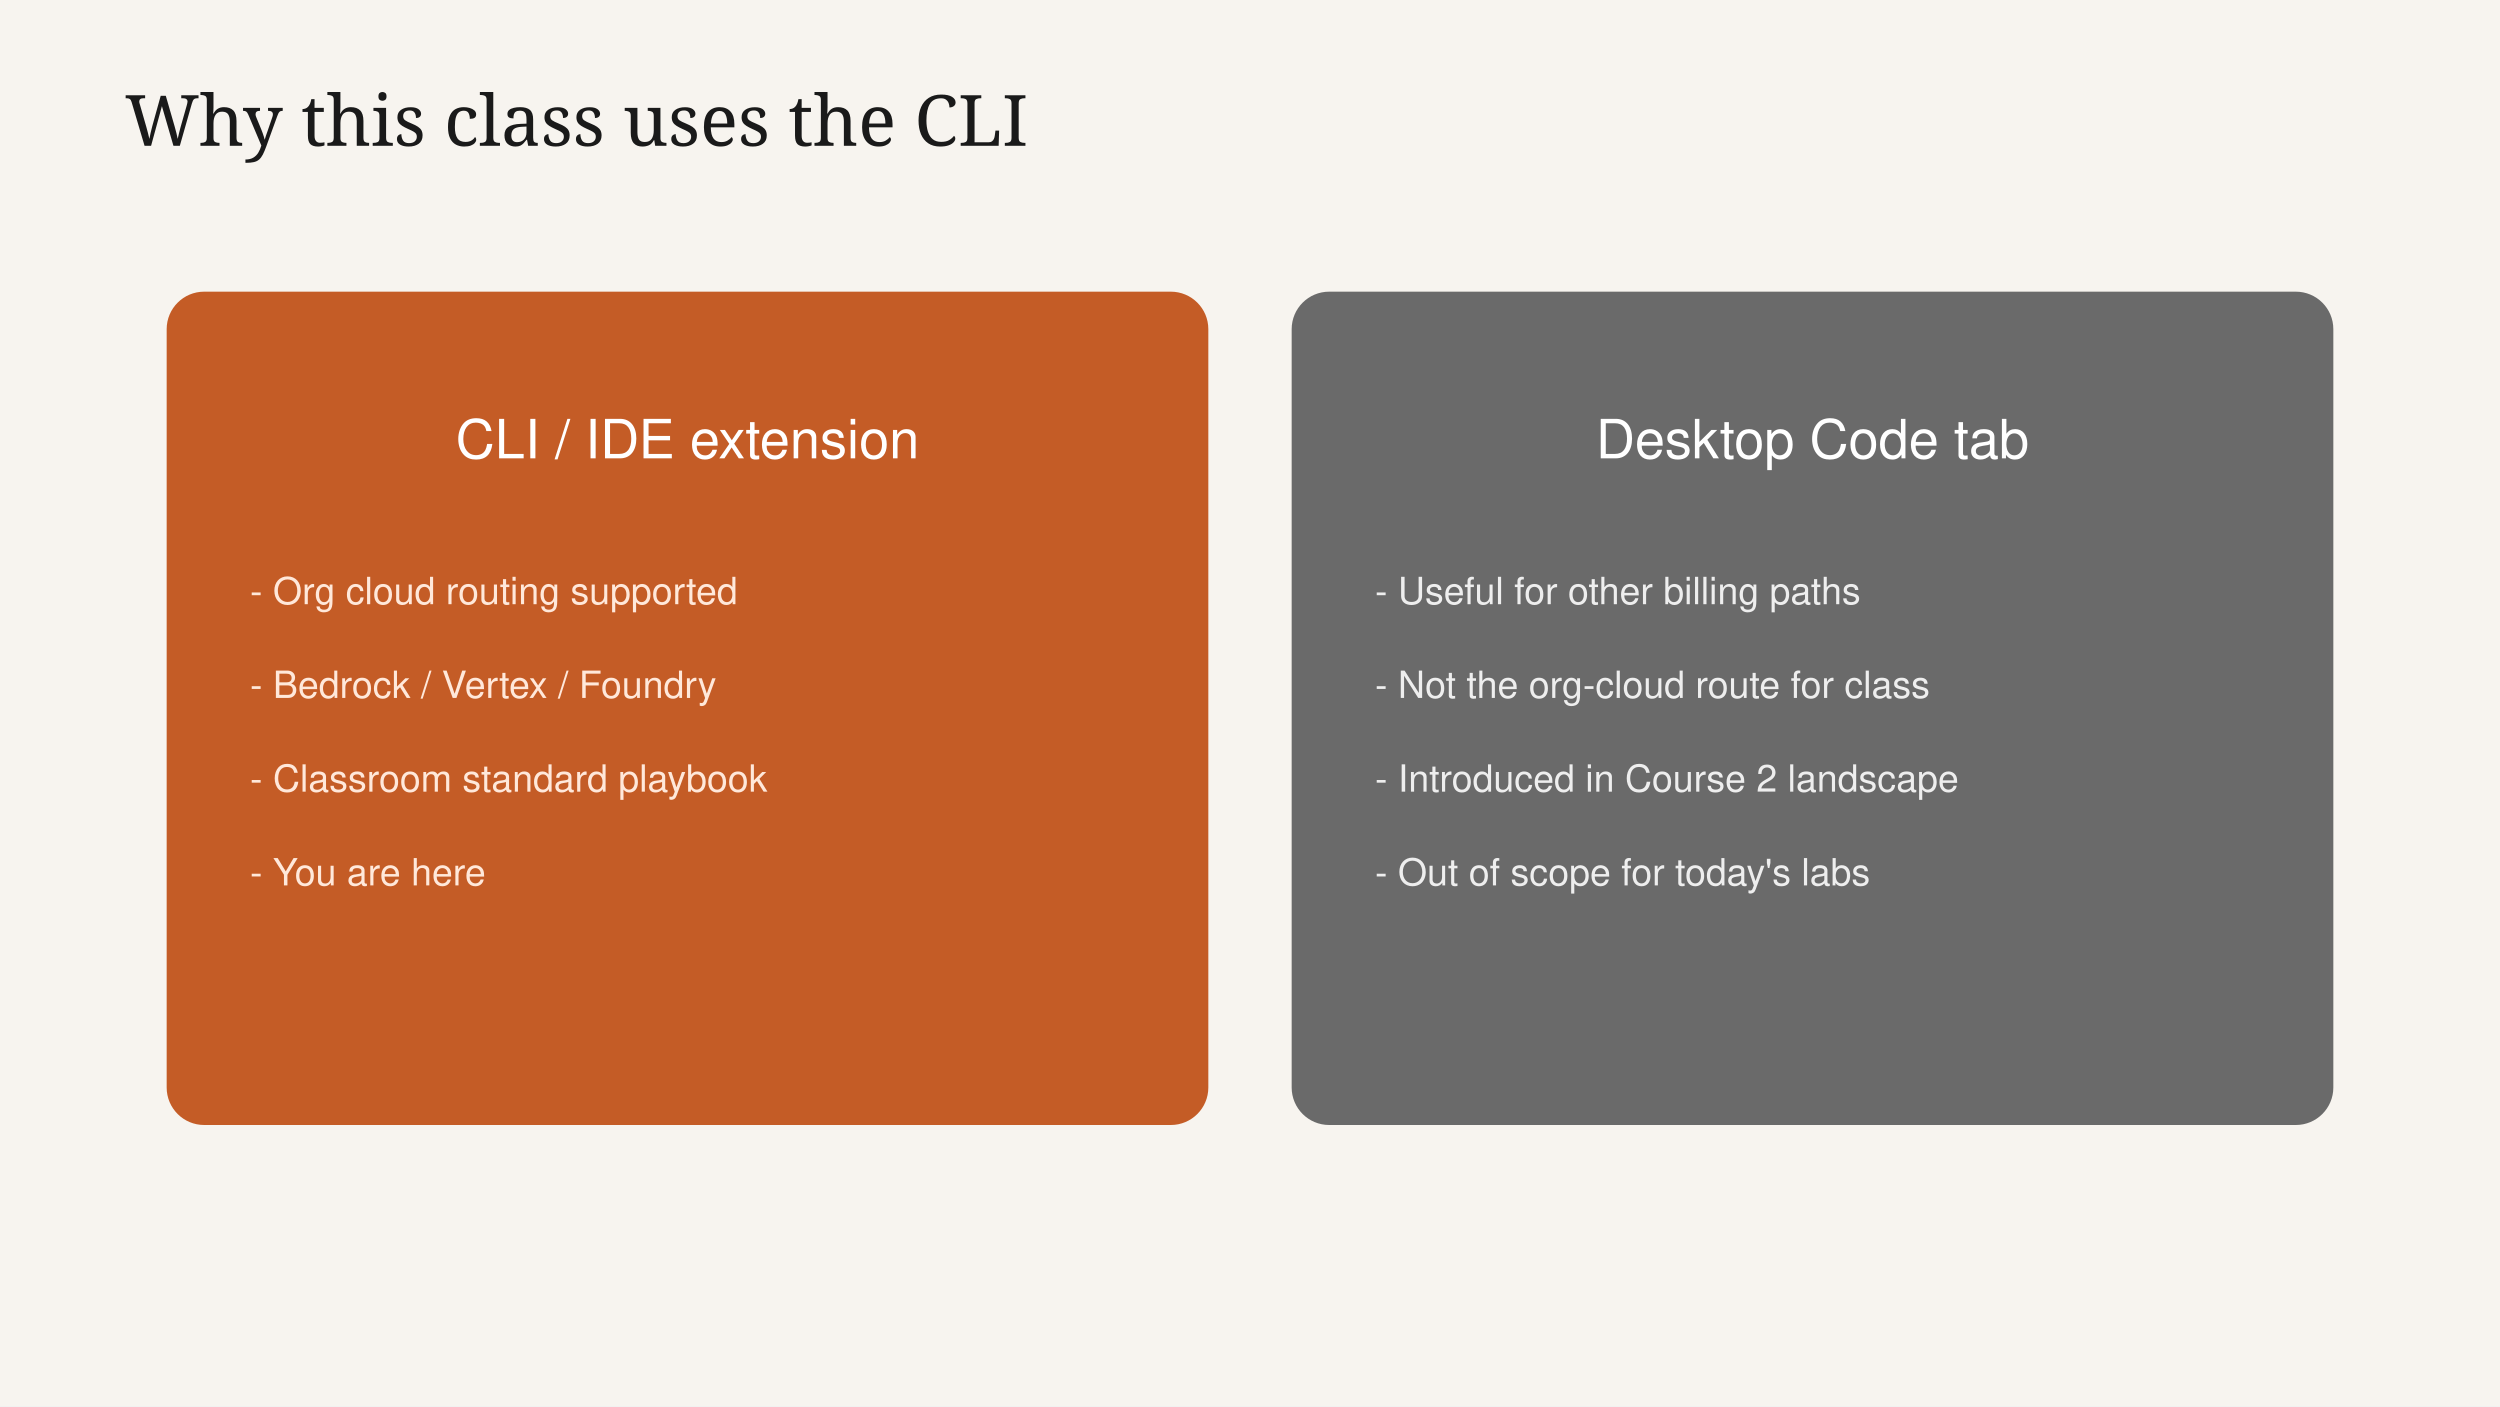
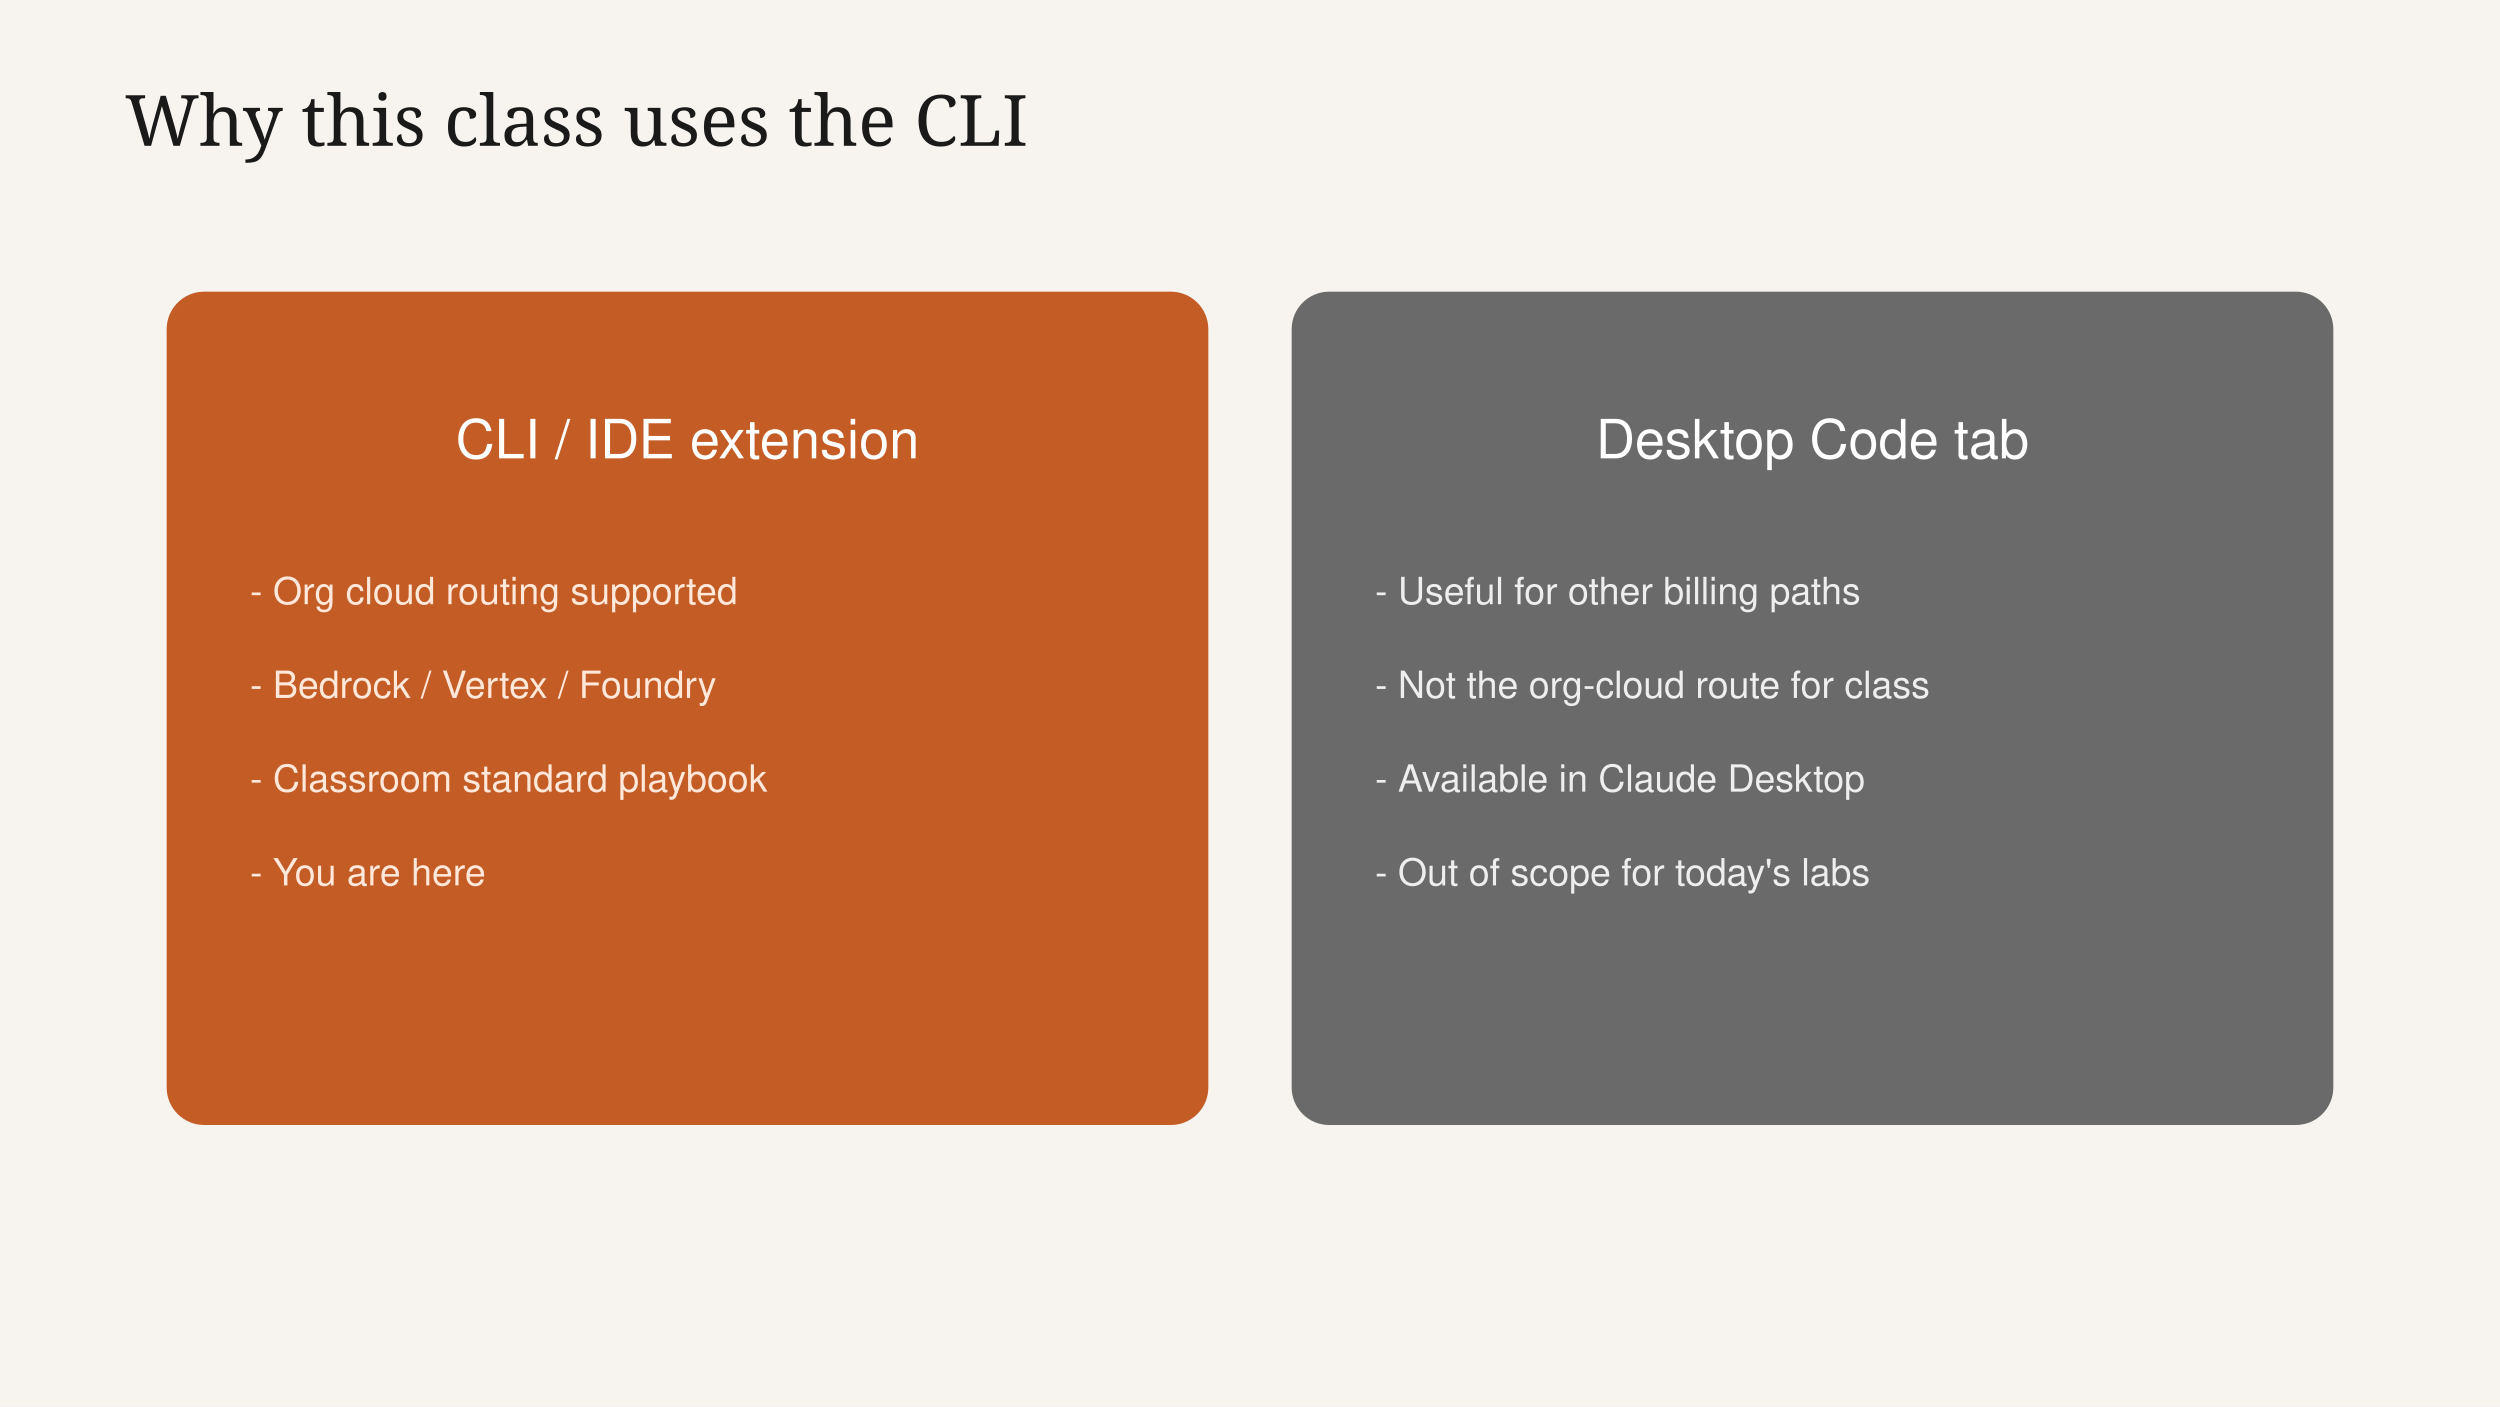
<svg xmlns="http://www.w3.org/2000/svg" width="1200" height="675" viewBox="0 0 1200 675">
  <rect width="1200" height="675" fill="#f7f4ef" />
  <text x="60" y="70" font-family="Georgia, serif" font-size="34" fill="#1a1a1a">Why this class uses the CLI</text>
  <rect x="80" y="140" width="500" height="400" rx="18" fill="#c45c26" />
  <text x="330" y="220" text-anchor="middle" fill="#fff" font-size="26" font-family="Helvetica, Arial, sans-serif">CLI / IDE extension</text>
  <text x="120" y="290" fill="#ffe8da" font-size="18" font-family="Helvetica, Arial, sans-serif">- Org cloud routing supported</text>
  <text x="120" y="335" fill="#ffe8da" font-size="18" font-family="Helvetica, Arial, sans-serif">- Bedrock / Vertex / Foundry</text>
  <text x="120" y="380" fill="#ffe8da" font-size="18" font-family="Helvetica, Arial, sans-serif">- Classroom standard playbook</text>
  <text x="120" y="425" fill="#ffe8da" font-size="18" font-family="Helvetica, Arial, sans-serif">- You are here</text>
  <rect x="620" y="140" width="500" height="400" rx="18" fill="#6a6a6a" />
  <text x="870" y="220" text-anchor="middle" fill="#fff" font-size="26" font-family="Helvetica, Arial, sans-serif">Desktop Code tab</text>
  <text x="660" y="290" fill="#eeeeee" font-size="18" font-family="Helvetica, Arial, sans-serif">- Useful for other billing paths</text>
  <text x="660" y="335" fill="#eeeeee" font-size="18" font-family="Helvetica, Arial, sans-serif">- Not the org-cloud route for class</text>
-   <text x="660" y="380" fill="#eeeeee" font-size="18" font-family="Helvetica, Arial, sans-serif">- Introduced in Course 2 landscape</text>
+   <text x="660" y="380" fill="#eeeeee" font-size="18" font-family="Helvetica, Arial, sans-serif">- Available in Claude Desktop</text>
  <text x="660" y="425" fill="#eeeeee" font-size="18" font-family="Helvetica, Arial, sans-serif">- Out of scope for today's labs</text>
</svg>
